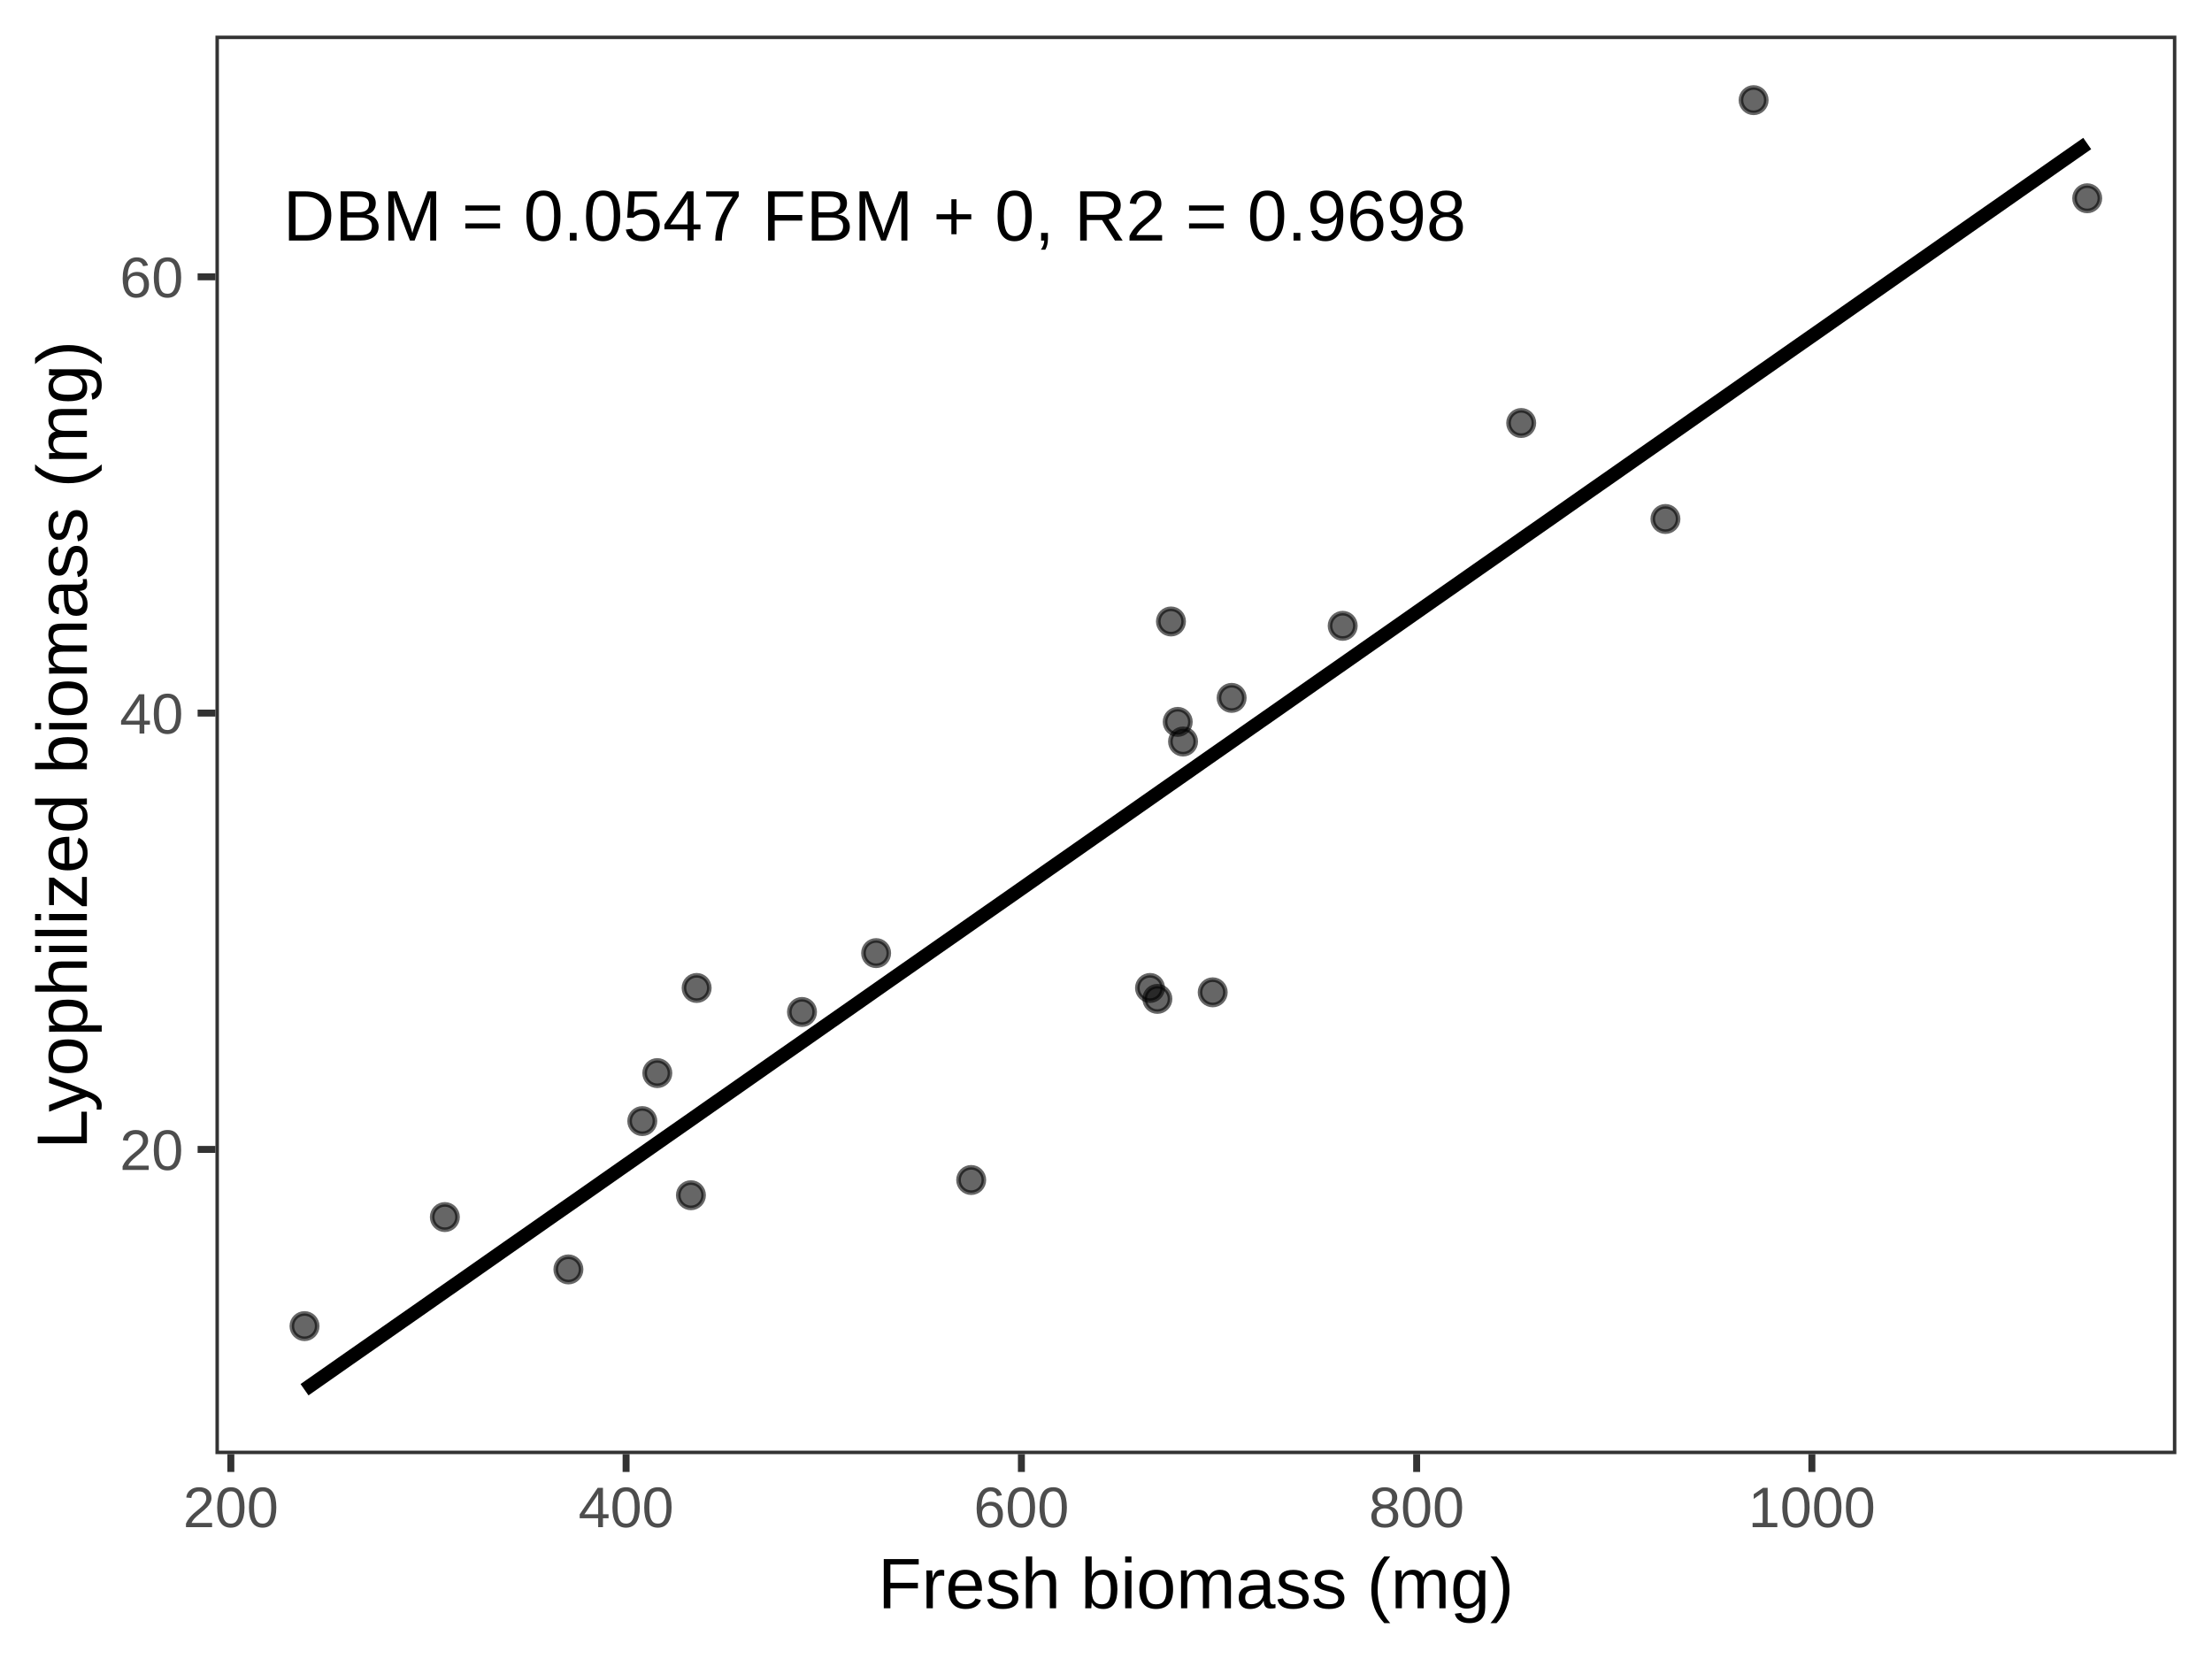
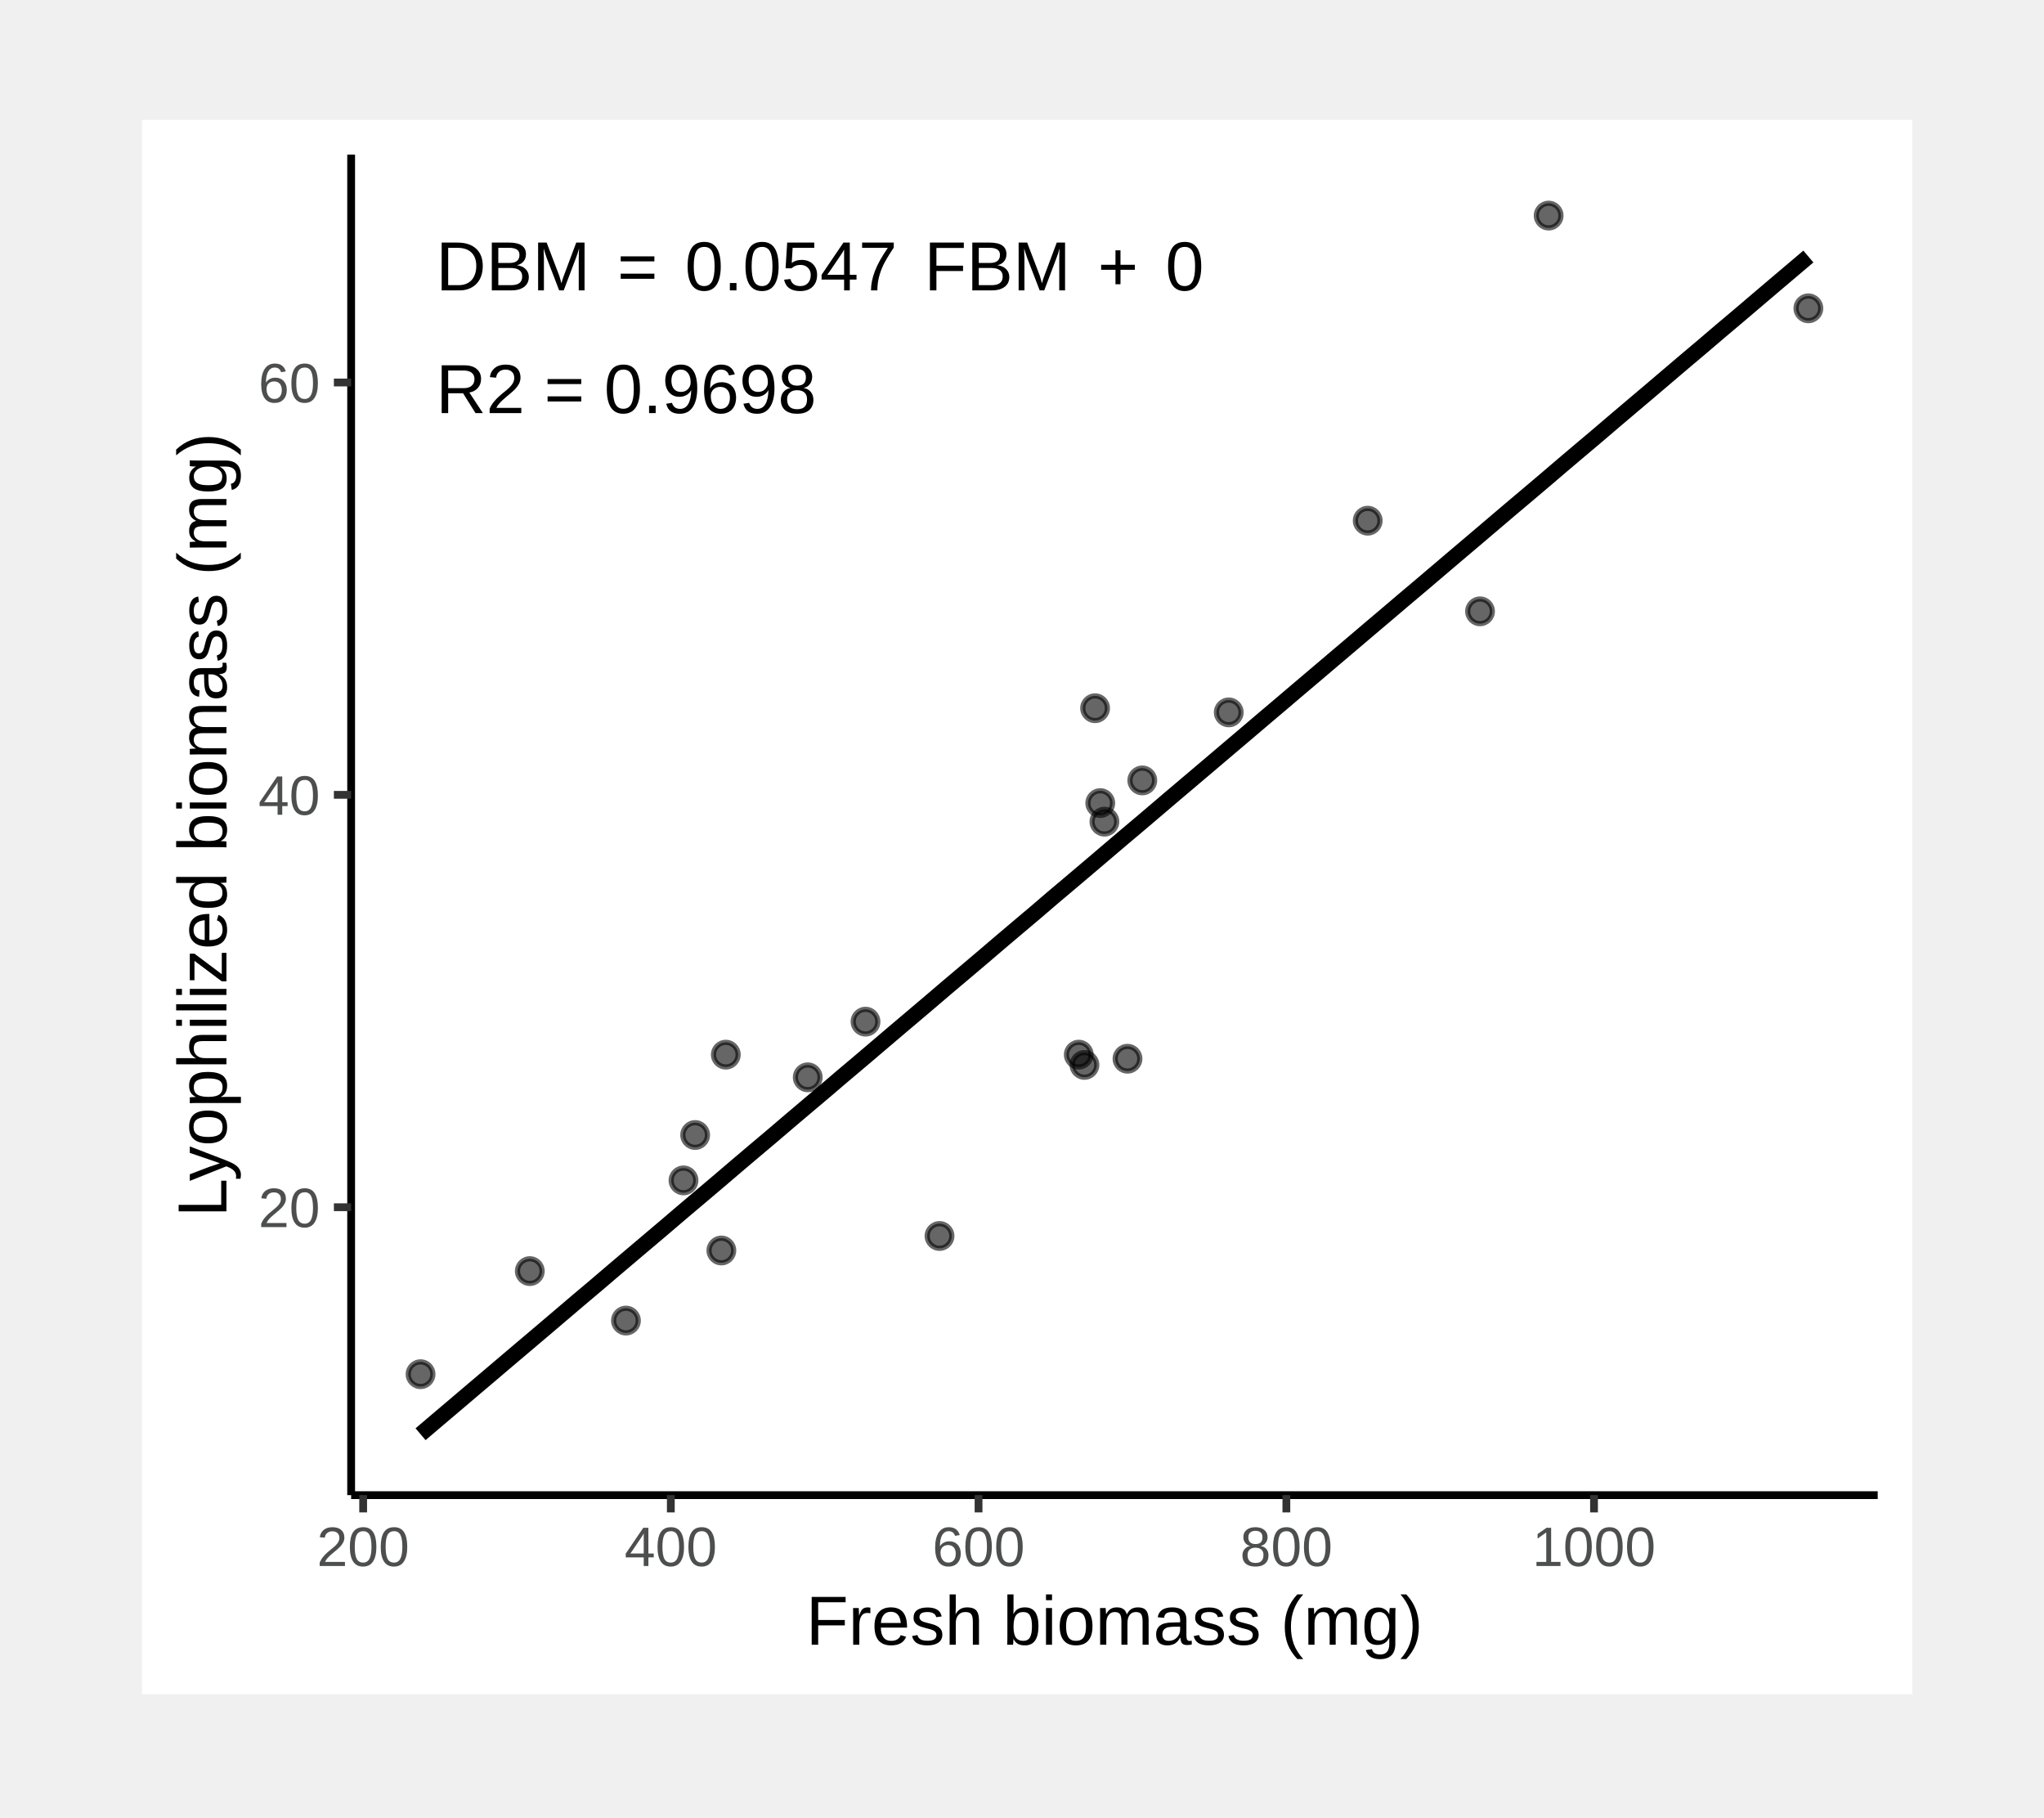
- <svg xmlns="http://www.w3.org/2000/svg" width="340.16pt" height="255.12pt" viewBox="0 0 340.16 255.12">
-   <g class="svglite">
-     <defs>
-       <style type="text/css">
-     .svglite line, .svglite polyline, .svglite polygon, .svglite path, .svglite rect, .svglite circle {
-       fill: none;
-       stroke: #000000;
-       stroke-linecap: round;
-       stroke-linejoin: round;
-       stroke-miterlimit: 10.00;
-     }
-     .svglite text {
-       white-space: pre;
-     }
-     .svglite g.glyphgroup path {
-       fill: inherit;
-       stroke: none;
-     }
-   </style>
-     </defs>
-     <rect width="100%" height="100%" style="stroke: none; fill: #FFFFFF;" />
-     <defs>
-       <clipPath id="cpMC4wMHwzNDAuMTZ8MC4wMHwyNTUuMTI=">
-         <rect x="0.00" y="0.00" width="340.16" height="255.12" />
-       </clipPath>
-     </defs>
-     <g clip-path="url(#cpMC4wMHwzNDAuMTZ8MC4wMHwyNTUuMTI=)">
-       <rect x="0" y="0.00" width="340.16" height="255.12" style="stroke-width: 1.07; stroke: #FFFFFF; fill: #FFFFFF;" />
+ <svg xmlns="http://www.w3.org/2000/svg" id="Layer_1" version="1.1" viewBox="0 0 280.63 249.45">
+   <defs>
+     <style>
+       .st0, .st1, .st2, .st3 {
+         fill: none;
+       }
+ 
+       .st4 {
+         font-size: 9.53px;
+       }
+ 
+       .st4, .st5 {
+         font-family: ArialMT, Arial;
+         isolation: isolate;
+       }
+ 
+       .st1 {
+         stroke-width: 2.13px;
+       }
+ 
+       .st1, .st6, .st2, .st3, .st7 {
+         stroke-linejoin: round;
+       }
+ 
+       .st1, .st2, .st7 {
+         stroke: #000;
+       }
+ 
+       .st6 {
+         stroke: #fff;
+       }
+ 
+       .st6, .st2, .st3 {
+         stroke-width: 1.07px;
+       }
+ 
+       .st6, .st8 {
+         fill: #fff;
+       }
+ 
+       .st6, .st7 {
+         stroke-linecap: round;
+       }
+ 
+       .st3 {
+         stroke: #333;
+       }
+ 
+       .st9 {
+         clip-path: url(#clippath-1);
+       }
+ 
+       .st10 {
+         clip-path: url(#clippath-2);
+       }
+ 
+       .st11 {
+         letter-spacing: 0em;
+       }
+ 
+       .st12 {
+         letter-spacing: 0em;
+       }
+ 
+       .st7 {
+         fill-opacity: .6;
+         stroke-opacity: .6;
+         stroke-width: .71px;
+       }
+ 
+       .st13 {
+         letter-spacing: -.02em;
+       }
+ 
+       .st5 {
+         fill: #4d4e4e;
+         font-size: 7.62px;
+       }
+ 
+       .st14 {
+         letter-spacing: .11em;
+       }
+ 
+       .st15 {
+         letter-spacing: .11em;
+       }
+ 
+       .st16 {
+         clip-path: url(#clippath);
+       }
+     </style>
+     <clipPath id="clippath">
+       <rect class="st0" x="19.52" y="16.48" width="243.03" height="216.03" />
+     </clipPath>
+     <clipPath id="clippath-1">
+       <rect class="st0" x="48.21" y="21.22" width="209.59" height="184" />
+     </clipPath>
+     <clipPath id="clippath-2">
+       <rect class="st0" x="19.52" y="16.48" width="243.03" height="216.03" />
+     </clipPath>
+   </defs>
+   <rect class="st8" x="19.52" y="16.48" width="243.03" height="216.03" />
+   <g class="st16">
+     <rect class="st6" x="19.52" y="16.48" width="243.03" height="216.03" />
+   </g>
+   <g class="st9">
+     <g>
+       <rect class="st8" x="48.21" y="21.22" width="209.59" height="184" />
+       <circle class="st7" cx="57.74" cy="188.62" r="1.69" />
+       <circle class="st7" cx="72.74" cy="174.47" r="1.69" />
+       <circle class="st7" cx="93.84" cy="162.02" r="1.69" />
+       <circle class="st7" cx="99.04" cy="171.64" r="1.69" />
+       <circle class="st7" cx="118.83" cy="140.23" r="1.69" />
+       <circle class="st7" cx="128.99" cy="169.65" r="1.69" />
+       <circle class="st7" cx="148.11" cy="144.76" r="1.69" />
+       <circle class="st7" cx="148.89" cy="146.17" r="1.69" />
+       <circle class="st7" cx="154.8" cy="145.32" r="1.69" />
+       <circle class="st7" cx="85.94" cy="181.26" r="1.69" />
+       <circle class="st7" cx="95.44" cy="155.79" r="1.69" />
+       <circle class="st7" cx="99.65" cy="144.76" r="1.69" />
+       <circle class="st7" cx="110.9" cy="147.87" r="1.69" />
+       <circle class="st7" cx="151.06" cy="110.23" r="1.69" />
+       <circle class="st7" cx="151.63" cy="112.78" r="1.69" />
+       <circle class="st7" cx="203.2" cy="83.91" r="1.69" />
+       <circle class="st7" cx="212.62" cy="29.59" r="1.69" />
+       <circle class="st7" cx="248.28" cy="42.32" r="1.69" />
+       <circle class="st7" cx="150.35" cy="97.21" r="1.69" />
+       <circle class="st7" cx="156.83" cy="107.12" r="1.69" />
+       <circle class="st7" cx="168.7" cy="97.78" r="1.69" />
+       <circle class="st7" cx="187.78" cy="71.47" r="1.69" />
+       <polyline class="st1" points="57.74 196.86 60.15 194.81 62.56 192.77 64.97 190.72 67.39 188.67 69.79 186.63 72.21 184.58 74.62 182.54 77.03 180.49 79.44 178.44 81.86 176.4 84.26 174.35 86.68 172.3 89.09 170.26 91.5 168.22 93.91 166.16 96.33 164.12 98.74 162.08 101.15 160.02 103.56 157.98 105.98 155.94 108.38 153.89 110.8 151.84 113.22 149.8 115.62 147.75 118.04 145.71 120.45 143.66 122.86 141.61 125.27 139.57 127.69 137.52 130.09 135.47 132.51 133.43 134.92 131.39 137.33 129.33 139.74 127.29 142.16 125.25 144.56 123.19 146.98 121.15 149.39 119.11 151.8 117.06 154.21 115.01 156.63 112.97 159.04 110.92 161.45 108.87 163.86 106.83 166.28 104.78 168.68 102.74 171.1 100.69 173.51 98.64 175.92 96.6 178.33 94.55 180.75 92.5 183.15 90.46 185.57 88.41 187.98 86.36 190.39 84.32 192.8 82.27 195.22 80.23 197.63 78.18 200.04 76.13 202.45 74.09 204.86 72.04 207.27 69.99 209.69 67.95 212.1 65.91 214.51 63.85 216.92 61.81 219.34 59.77 221.74 57.72 224.16 55.67 226.57 53.63 228.98 51.58 231.39 49.53 233.81 47.49 236.21 45.44 238.63 43.4 241.04 41.35 243.45 39.3 245.86 37.26 248.28 35.21" />
+       <text class="st4" transform="translate(59.86 39.86)">
+         <tspan x="0" y="0">DBM</tspan>
+         <tspan class="st14" x="21.17" y="0"> </tspan>
+         <tspan x="24.89" y="0">=</tspan>
+         <tspan class="st14" x="30.45" y="0"> </tspan>
+         <tspan x="34.17" y="0">0.0547</tspan>
+         <tspan class="st14" x="63.31" y="0"> </tspan>
+         <tspan x="67.03" y="0">FBM</tspan>
+         <tspan class="st14" x="87.13" y="0"> </tspan>
+         <tspan x="90.85" y="0">+</tspan>
+         <tspan class="st15" x="96.42" y="0"> </tspan>
+         <tspan x="100.14" y="0">0</tspan>
+       </text>
+       <text class="st4" transform="translate(59.86 56.7)">
+         <tspan x="0" y="0">R2</tspan>
+         <tspan class="st11" x="12.18" y="0"> </tspan>
+         <tspan x="14.85" y="0">=</tspan>
+         <tspan class="st12" x="20.41" y="0"> </tspan>
+         <tspan x="23.08" y="0">0.9698</tspan>
+       </text>
    </g>
-     <defs>
-       <clipPath id="cpMzMuMTN8MzM0LjY4fDUuNDh8MjIzLjYy">
-         <rect x="33.13" y="5.48" width="301.55" height="218.14" />
-       </clipPath>
-     </defs>
-     <g clip-path="url(#cpMzMuMTN8MzM0LjY4fDUuNDh8MjIzLjYy)">
-       <rect x="33.13" y="5.48" width="301.55" height="218.14" style="stroke-width: 1.07; stroke: none; fill: #FFFFFF;" />
-       <circle cx="46.83" cy="203.93" r="1.95" style="stroke-width: 0.71; stroke: #000000; stroke-opacity: 0.60; fill: #000000; fill-opacity: 0.60;" />
-       <circle cx="68.41" cy="187.16" r="1.95" style="stroke-width: 0.71; stroke: #000000; stroke-opacity: 0.60; fill: #000000; fill-opacity: 0.60;" />
-       <circle cx="98.77" cy="172.40" r="1.95" style="stroke-width: 0.71; stroke: #000000; stroke-opacity: 0.60; fill: #000000; fill-opacity: 0.60;" />
-       <circle cx="106.25" cy="183.80" r="1.95" style="stroke-width: 0.71; stroke: #000000; stroke-opacity: 0.60; fill: #000000; fill-opacity: 0.60;" />
-       <circle cx="134.73" cy="146.57" r="1.95" style="stroke-width: 0.71; stroke: #000000; stroke-opacity: 0.60; fill: #000000; fill-opacity: 0.60;" />
-       <circle cx="149.35" cy="181.46" r="1.95" style="stroke-width: 0.71; stroke: #000000; stroke-opacity: 0.60; fill: #000000; fill-opacity: 0.60;" />
-       <circle cx="176.85" cy="151.93" r="1.95" style="stroke-width: 0.71; stroke: #000000; stroke-opacity: 0.60; fill: #000000; fill-opacity: 0.60;" />
-       <circle cx="177.98" cy="153.61" r="1.95" style="stroke-width: 0.71; stroke: #000000; stroke-opacity: 0.60; fill: #000000; fill-opacity: 0.60;" />
-       <circle cx="186.49" cy="152.60" r="1.95" style="stroke-width: 0.71; stroke: #000000; stroke-opacity: 0.60; fill: #000000; fill-opacity: 0.60;" />
-       <circle cx="87.41" cy="195.21" r="1.95" style="stroke-width: 0.71; stroke: #000000; stroke-opacity: 0.60; fill: #000000; fill-opacity: 0.60;" />
-       <circle cx="101.08" cy="165.02" r="1.95" style="stroke-width: 0.71; stroke: #000000; stroke-opacity: 0.60; fill: #000000; fill-opacity: 0.60;" />
-       <circle cx="107.13" cy="151.93" r="1.95" style="stroke-width: 0.71; stroke: #000000; stroke-opacity: 0.60; fill: #000000; fill-opacity: 0.60;" />
-       <circle cx="123.33" cy="155.62" r="1.95" style="stroke-width: 0.71; stroke: #000000; stroke-opacity: 0.60; fill: #000000; fill-opacity: 0.60;" />
-       <circle cx="181.11" cy="111.01" r="1.95" style="stroke-width: 0.71; stroke: #000000; stroke-opacity: 0.60; fill: #000000; fill-opacity: 0.60;" />
-       <circle cx="181.93" cy="114.03" r="1.95" style="stroke-width: 0.71; stroke: #000000; stroke-opacity: 0.60; fill: #000000; fill-opacity: 0.60;" />
-       <circle cx="256.11" cy="79.81" r="1.95" style="stroke-width: 0.71; stroke: #000000; stroke-opacity: 0.60; fill: #000000; fill-opacity: 0.60;" />
-       <circle cx="269.67" cy="15.40" r="1.95" style="stroke-width: 0.71; stroke: #000000; stroke-opacity: 0.60; fill: #000000; fill-opacity: 0.60;" />
-       <circle cx="320.97" cy="30.49" r="1.95" style="stroke-width: 0.71; stroke: #000000; stroke-opacity: 0.60; fill: #000000; fill-opacity: 0.60;" />
-       <circle cx="180.07" cy="95.57" r="1.95" style="stroke-width: 0.71; stroke: #000000; stroke-opacity: 0.60; fill: #000000; fill-opacity: 0.60;" />
-       <circle cx="189.40" cy="107.32" r="1.95" style="stroke-width: 0.71; stroke: #000000; stroke-opacity: 0.60; fill: #000000; fill-opacity: 0.60;" />
-       <circle cx="206.48" cy="96.24" r="1.95" style="stroke-width: 0.71; stroke: #000000; stroke-opacity: 0.60; fill: #000000; fill-opacity: 0.60;" />
-       <circle cx="233.93" cy="65.05" r="1.95" style="stroke-width: 0.71; stroke: #000000; stroke-opacity: 0.60; fill: #000000; fill-opacity: 0.60;" />
-       <polyline points="46.83,213.71 50.30,211.28 53.77,208.85 57.24,206.43 60.71,204.00 64.18,201.58 67.65,199.15 71.12,196.73 74.59,194.30 78.06,191.87 81.53,189.45 85.00,187.02 88.48,184.60 91.95,182.17 95.42,179.74 98.89,177.32 102.36,174.89 105.83,172.47 109.30,170.04 112.77,167.62 116.24,165.19 119.71,162.76 123.18,160.34 126.65,157.91 130.12,155.49 133.59,153.06 137.06,150.63 140.53,148.21 144.00,145.78 147.47,143.36 150.94,140.93 154.41,138.51 157.88,136.08 161.35,133.65 164.82,131.23 168.29,128.80 171.76,126.38 175.23,123.95 178.70,121.52 182.17,119.10 185.64,116.67 189.11,114.25 192.58,111.82 196.05,109.40 199.52,106.97 202.99,104.54 206.46,102.12 209.93,99.69 213.40,97.27 216.87,94.84 220.34,92.41 223.81,89.99 227.28,87.56 230.75,85.14 234.22,82.71 237.69,80.29 241.16,77.86 244.63,75.43 248.10,73.01 251.57,70.58 255.04,68.16 258.51,65.73 261.98,63.30 265.45,60.88 268.92,58.45 272.39,56.03 275.86,53.60 279.33,51.18 282.80,48.75 286.27,46.32 289.74,43.90 293.21,41.47 296.68,39.05 300.15,36.62 303.62,34.19 307.09,31.77 310.56,29.34 314.03,26.92 317.50,24.49 320.97,22.07 " style="stroke-width: 2.13; stroke-linecap: butt;" />
-       <text x="225.45" y="36.99" text-anchor="end" style="font-size: 11.00px; font-family: &quot;Arial&quot;;" textLength="182.05px" lengthAdjust="spacingAndGlyphs">DBM = 0.0547 FBM + 0, R2 = 0.9698</text>
-       <rect x="33.13" y="5.48" width="301.55" height="218.14" style="stroke-width: 1.07; stroke: #333333;" />
-     </g>
-     <g clip-path="url(#cpMC4wMHwzNDAuMTZ8MC4wMHwyNTUuMTI=)">
-       <text x="28.20" y="179.91" text-anchor="end" style="font-size: 8.80px;fill: #4D4D4D; font-family: &quot;Arial&quot;;" textLength="9.78px" lengthAdjust="spacingAndGlyphs">20</text>
-       <text x="28.20" y="112.81" text-anchor="end" style="font-size: 8.80px;fill: #4D4D4D; font-family: &quot;Arial&quot;;" textLength="9.78px" lengthAdjust="spacingAndGlyphs">40</text>
-       <text x="28.20" y="45.72" text-anchor="end" style="font-size: 8.80px;fill: #4D4D4D; font-family: &quot;Arial&quot;;" textLength="9.78px" lengthAdjust="spacingAndGlyphs">60</text>
-       <polyline points="30.39,176.76 33.13,176.76 " style="stroke-width: 1.07; stroke: #333333; stroke-linecap: butt;" />
-       <polyline points="30.39,109.66 33.13,109.66 " style="stroke-width: 1.07; stroke: #333333; stroke-linecap: butt;" />
-       <polyline points="30.39,42.57 33.13,42.57 " style="stroke-width: 1.07; stroke: #333333; stroke-linecap: butt;" />
-       <polyline points="35.50,226.36 35.50,223.62 " style="stroke-width: 1.07; stroke: #333333; stroke-linecap: butt;" />
-       <polyline points="96.28,226.36 96.28,223.62 " style="stroke-width: 1.07; stroke: #333333; stroke-linecap: butt;" />
-       <polyline points="157.07,226.36 157.07,223.62 " style="stroke-width: 1.07; stroke: #333333; stroke-linecap: butt;" />
-       <polyline points="217.85,226.36 217.85,223.62 " style="stroke-width: 1.07; stroke: #333333; stroke-linecap: butt;" />
-       <polyline points="278.63,226.36 278.63,223.62 " style="stroke-width: 1.07; stroke: #333333; stroke-linecap: butt;" />
-       <text x="35.50" y="234.85" text-anchor="middle" style="font-size: 8.80px;fill: #4D4D4D; font-family: &quot;Arial&quot;;" textLength="14.67px" lengthAdjust="spacingAndGlyphs">200</text>
-       <text x="96.28" y="234.85" text-anchor="middle" style="font-size: 8.80px;fill: #4D4D4D; font-family: &quot;Arial&quot;;" textLength="14.67px" lengthAdjust="spacingAndGlyphs">400</text>
-       <text x="157.07" y="234.85" text-anchor="middle" style="font-size: 8.80px;fill: #4D4D4D; font-family: &quot;Arial&quot;;" textLength="14.67px" lengthAdjust="spacingAndGlyphs">600</text>
-       <text x="217.85" y="234.85" text-anchor="middle" style="font-size: 8.80px;fill: #4D4D4D; font-family: &quot;Arial&quot;;" textLength="14.67px" lengthAdjust="spacingAndGlyphs">800</text>
-       <text x="278.63" y="234.85" text-anchor="middle" style="font-size: 8.80px;fill: #4D4D4D; font-family: &quot;Arial&quot;;" textLength="19.56px" lengthAdjust="spacingAndGlyphs">1000</text>
-       <text x="183.90" y="247.32" text-anchor="middle" style="font-size: 11.00px; font-family: &quot;Arial&quot;;" textLength="97.81px" lengthAdjust="spacingAndGlyphs">Fresh biomass (mg)</text>
-       <text transform="translate(13.36,114.55) rotate(-90)" text-anchor="middle" style="font-size: 11.00px; font-family: &quot;Arial&quot;;" textLength="124.34px" lengthAdjust="spacingAndGlyphs">Lyophilized biomass (mg)</text>
+   </g>
+   <g class="st10">
+     <g>
+       <line class="st2" x1="48.21" y1="205.22" x2="48.21" y2="21.22" />
+       <text class="st5" transform="translate(35.47 168.43)">
+         <tspan x="0" y="0">20</tspan>
+       </text>
+       <text class="st5" transform="translate(35.47 111.83)">
+         <tspan x="0" y="0">40</tspan>
+       </text>
+       <text class="st5" transform="translate(35.47 55.23)">
+         <tspan x="0" y="0">60</tspan>
+       </text>
+       <line class="st3" x1="45.84" y1="165.7" x2="48.21" y2="165.7" />
+       <line class="st3" x1="45.84" y1="109.1" x2="48.21" y2="109.1" />
+       <line class="st3" x1="45.84" y1="52.5" x2="48.21" y2="52.5" />
+       <line class="st2" x1="48.21" y1="205.22" x2="257.8" y2="205.22" />
+       <line class="st3" x1="49.86" y1="207.59" x2="49.86" y2="205.22" />
+       <line class="st3" x1="92.1" y1="207.59" x2="92.1" y2="205.22" />
+       <line class="st3" x1="134.35" y1="207.59" x2="134.35" y2="205.22" />
+       <line class="st3" x1="176.61" y1="207.59" x2="176.61" y2="205.22" />
+       <line class="st3" x1="218.85" y1="207.59" x2="218.85" y2="205.22" />
+       <text class="st5" transform="translate(43.5 214.95)">
+         <tspan x="0" y="0">200</tspan>
+       </text>
+       <text class="st5" transform="translate(85.74 214.95)">
+         <tspan x="0" y="0">400</tspan>
+       </text>
+       <text class="st5" transform="translate(128 214.95)">
+         <tspan x="0" y="0">600</tspan>
+       </text>
+       <text class="st5" transform="translate(170.25 214.95)">
+         <tspan x="0" y="0">800</tspan>
+       </text>
+       <text class="st5" transform="translate(210.37 214.95)">
+         <tspan x="0" y="0">1000</tspan>
+       </text>
+       <text class="st4" transform="translate(110.66 225.75)">
+         <tspan x="0" y="0">Fresh biomass (mg)</tspan>
+       </text>
+       <text class="st4" transform="translate(31.09 167.05) rotate(-90)">
+         <tspan x="0" y="0">Lyophilized</tspan>
+         <tspan class="st13" x="47.66" y="0"> </tspan>
+         <tspan x="50.13" y="0">biomass</tspan>
+         <tspan class="st13" x="85.6" y="0"> </tspan>
+         <tspan x="88.07" y="0">(mg)</tspan>
+       </text>
    </g>
  </g>
</svg>
